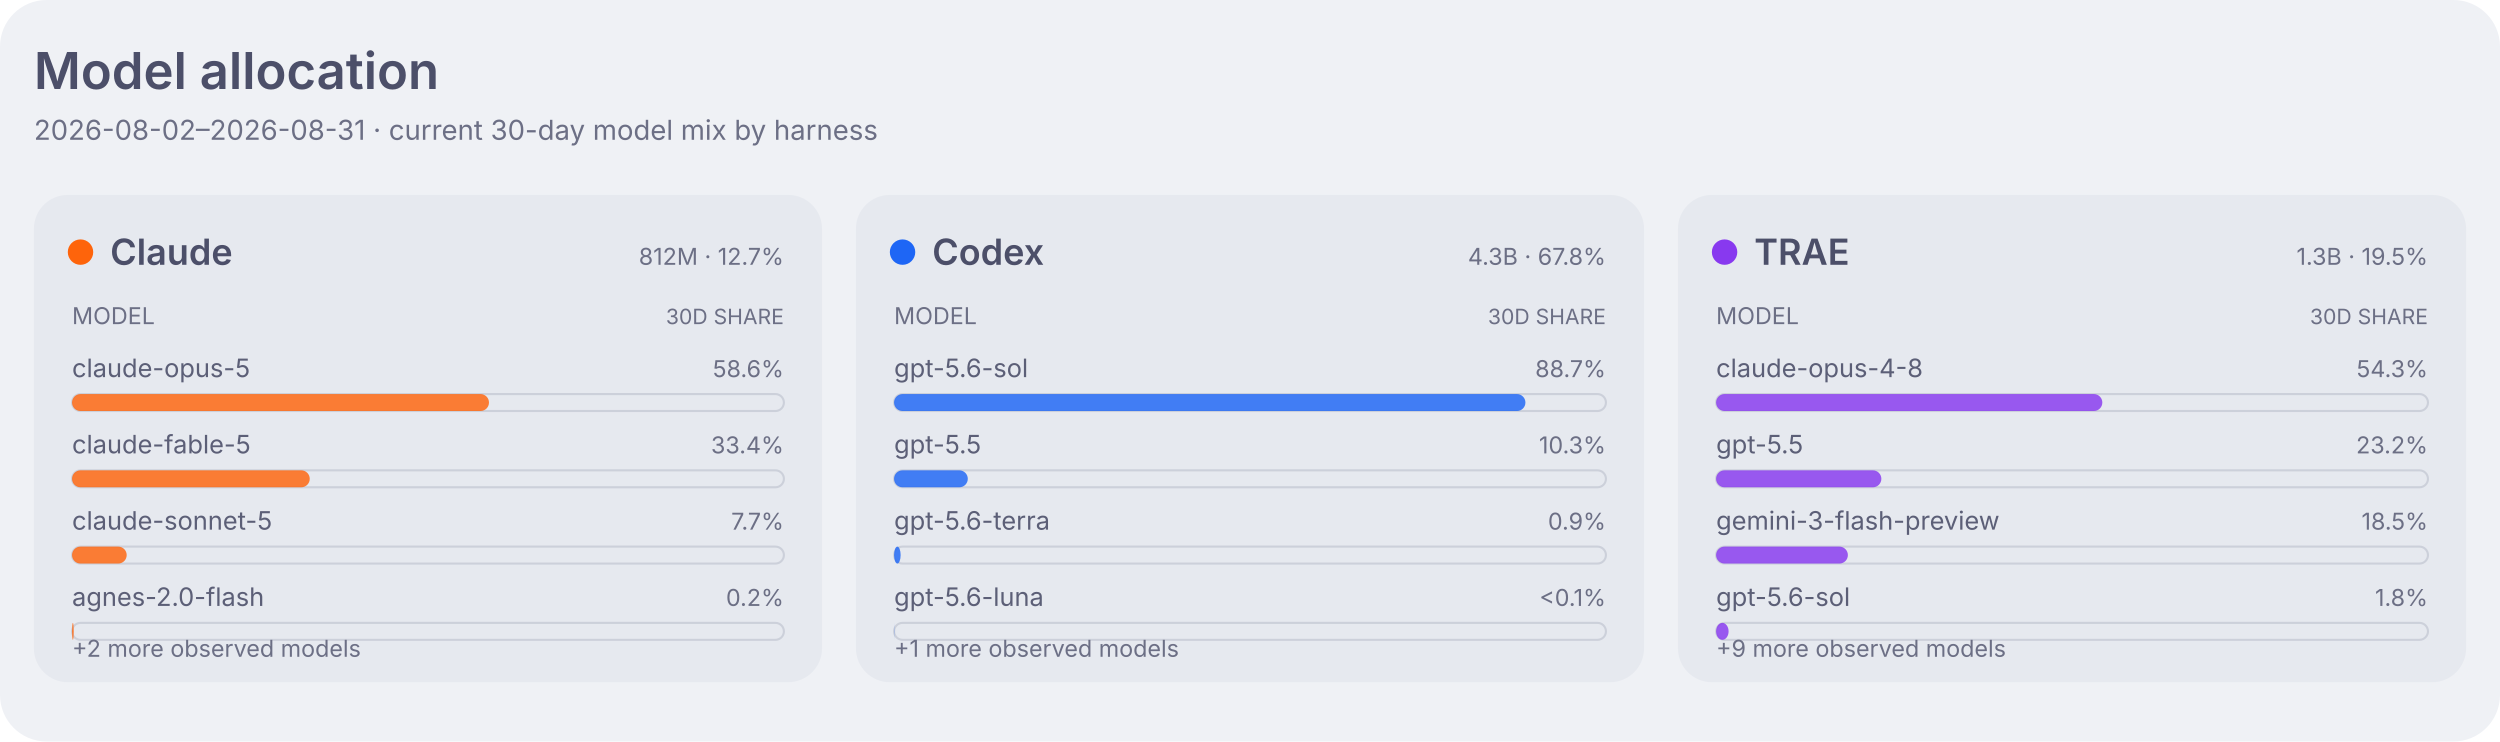
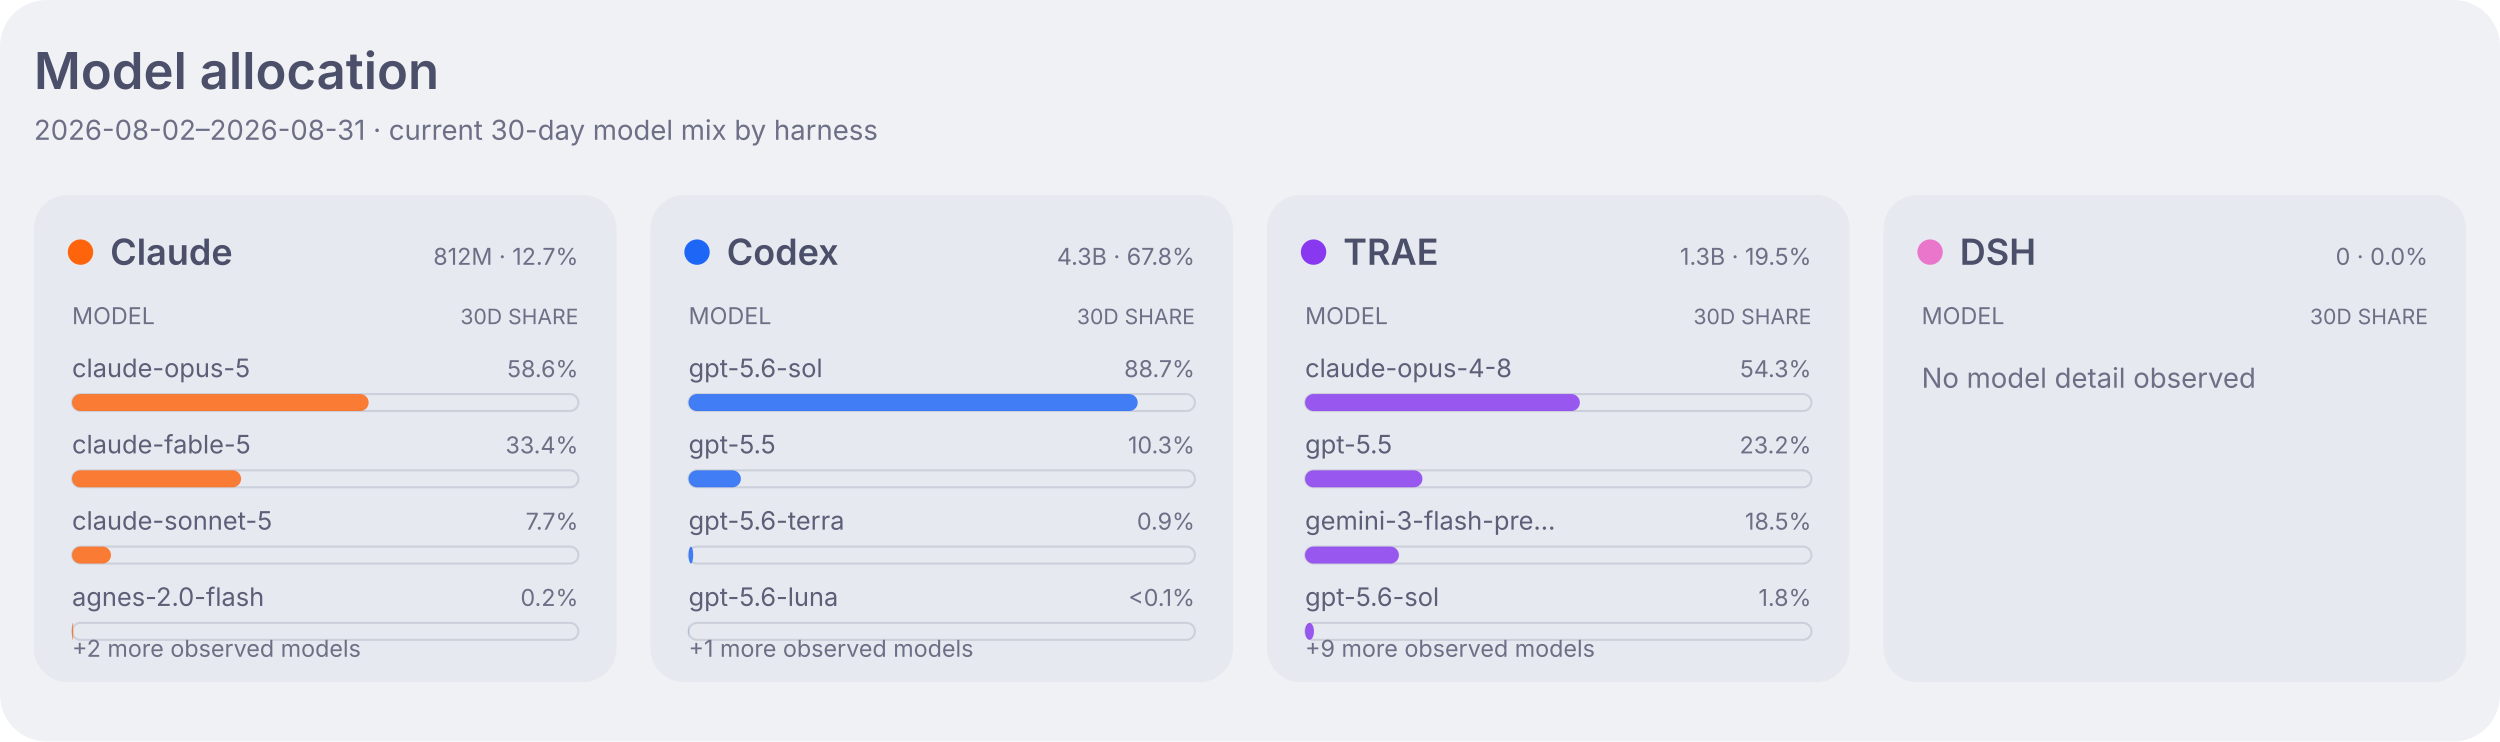
<svg xmlns="http://www.w3.org/2000/svg" width="1180" height="350" viewBox="0 0 1180 350" role="img" aria-labelledby="title desc">
  <style>
    .dashboard-background { fill: #eff1f5; }
    .dashboard-panel { fill: #e6e9ef; }
    .dashboard-primary { fill: #4c4f69; }
    .dashboard-secondary { fill: #5c5f77; }
    .dashboard-muted { fill: #6c6f85; }
    .dashboard-accent { fill: #179299; }
    .dashboard-border { stroke: #ccd0da; }
    .agent-claude { fill: #fe640b; }
    .agent-codex { fill: #1e66f5; }
    .agent-traex { fill: #8839ef; }
+     .agent-dsh { fill: #ea76cb; }
    .agent-legacy { fill: #6c6f85; }
    .series-0 { fill: #1e66f5; }
    .series-1 { fill: #fe640b; }
    .series-2 { fill: #40a02b; }
    .series-3 { fill: #8839ef; }
    .series-other { fill: #9ca0b0; }
    .signal-level-1 { fill: #179299; fill-opacity: 0.22; }
    .signal-level-2 { fill: #179299; fill-opacity: 0.45; }
    .signal-level-3 { fill: #179299; fill-opacity: 0.68; }
    .signal-level-4 { fill: #179299; }
    .component-input { fill: #40a02b; }
    .component-output { fill: #df8e1d; }
    .component-cache-write { fill: #179299; }
    .component-cache-read { fill: #7287fd; }
    .heatmap-level-0 { fill: #ccd0da; }
    .heatmap-level-1 { fill: #179299; fill-opacity: 0.25; }
    .heatmap-level-2 { fill: #179299; fill-opacity: 0.5; }
    .heatmap-level-3 { fill: #179299; fill-opacity: 0.75; }
    .heatmap-level-4 { fill: #179299; }
    @media (prefers-color-scheme: dark) {
      .dashboard-background { fill: #1e1e2e; }
      .dashboard-panel { fill: #181825; }
      .dashboard-primary { fill: #cdd6f4; }
      .dashboard-secondary { fill: #bac2de; }
      .dashboard-muted { fill: #a6adc8; }
      .dashboard-accent { fill: #94e2d5; }
      .dashboard-border { stroke: #313244; }
      .agent-claude { fill: #fab387; }
      .agent-codex { fill: #89b4fa; }
      .agent-traex { fill: #cba6f7; }
+       .agent-dsh { fill: #f5c2e7; }
      .agent-legacy { fill: #a6adc8; }
      .series-0 { fill: #89b4fa; }
      .series-1 { fill: #fab387; }
      .series-2 { fill: #a6e3a1; }
      .series-3 { fill: #cba6f7; }
      .series-other { fill: #7f849c; }
      .signal-level-1 { fill: #94e2d5; fill-opacity: 0.22; }
      .signal-level-2 { fill: #94e2d5; fill-opacity: 0.45; }
      .signal-level-3 { fill: #94e2d5; fill-opacity: 0.68; }
      .signal-level-4 { fill: #94e2d5; }
      .component-input { fill: #a6e3a1; }
      .component-output { fill: #f9e2af; }
      .component-cache-write { fill: #94e2d5; }
      .component-cache-read { fill: #b4befe; }
      .heatmap-level-0 { fill: #313244; }
      .heatmap-level-1 { fill: #94e2d5; fill-opacity: 0.25; }
      .heatmap-level-2 { fill: #94e2d5; fill-opacity: 0.5; }
      .heatmap-level-3 { fill: #94e2d5; fill-opacity: 0.75; }
      .heatmap-level-4 { fill: #94e2d5; }
    }
  </style>
  <rect class="dashboard-background" width="1180" height="350" rx="22" />
  <text class="dashboard-primary" x="16" y="42" font-family="-apple-system,BlinkMacSystemFont,Segoe UI,sans-serif" font-size="24" font-weight="600">Model allocation</text>
  <text class="dashboard-muted" x="16" y="66" font-family="-apple-system,BlinkMacSystemFont,Segoe UI,sans-serif" font-size="13">2026-08-02–2026-08-31 · current 30-day model mix by harness</text>
-   <rect class="dashboard-panel" x="16" y="92" width="372" height="230" rx="16" />
+   <rect class="dashboard-panel" x="16" y="92" width="275" height="230" rx="16" />
  <circle class="agent-claude" cx="38" cy="119" r="6" />
  <text class="dashboard-primary" x="52" y="125" font-family="-apple-system,BlinkMacSystemFont,Segoe UI,sans-serif" font-size="17" font-weight="600">Claude</text>
-   <text class="dashboard-muted" x="370" y="125" text-anchor="end" font-family="-apple-system,BlinkMacSystemFont,Segoe UI,sans-serif" font-size="11">812M · 12.7%</text>
+   <text class="dashboard-muted" x="273" y="125" text-anchor="end" font-family="-apple-system,BlinkMacSystemFont,Segoe UI,sans-serif" font-size="11">812M · 12.7%</text>
  <text class="dashboard-muted" x="34" y="153" font-family="-apple-system,BlinkMacSystemFont,Segoe UI,sans-serif" font-size="11">MODEL</text>
-   <text class="dashboard-muted" x="370" y="153" text-anchor="end" font-family="-apple-system,BlinkMacSystemFont,Segoe UI,sans-serif" font-size="10">30D SHARE</text>
+   <text class="dashboard-muted" x="273" y="153" text-anchor="end" font-family="-apple-system,BlinkMacSystemFont,Segoe UI,sans-serif" font-size="10">30D SHARE</text>
  <text class="dashboard-secondary" x="34" y="178" font-family="-apple-system,BlinkMacSystemFont,Segoe UI,sans-serif" font-size="12">claude-opus-5</text>
-   <text class="dashboard-muted" x="370" y="178" text-anchor="end" font-family="-apple-system,BlinkMacSystemFont,Segoe UI,sans-serif" font-size="11">58.6%</text>
-   <rect class="dashboard-border" x="34" y="186" width="336" height="8" rx="4" fill="none" stroke-width="1" />
-   <rect class="agent-claude" x="34" y="186" width="196.8" height="8" rx="4" fill-opacity="0.82" data-agent="claude" data-model="claude-opus-5" data-tokens="475722240">
+   <text class="dashboard-muted" x="273" y="178" text-anchor="end" font-family="-apple-system,BlinkMacSystemFont,Segoe UI,sans-serif" font-size="11">58.6%</text>
+   <rect class="dashboard-border" x="34" y="186" width="239" height="8" rx="4" fill="none" stroke-width="1" />
+   <rect class="agent-claude" x="34" y="186" width="140.0" height="8" rx="4" fill-opacity="0.82" data-agent="claude" data-model="claude-opus-5" data-tokens="475722240">
    </rect>
  <text class="dashboard-secondary" x="34" y="214" font-family="-apple-system,BlinkMacSystemFont,Segoe UI,sans-serif" font-size="12">claude-fable-5</text>
-   <text class="dashboard-muted" x="370" y="214" text-anchor="end" font-family="-apple-system,BlinkMacSystemFont,Segoe UI,sans-serif" font-size="11">33.4%</text>
-   <rect class="dashboard-border" x="34" y="222" width="336" height="8" rx="4" fill="none" stroke-width="1" />
-   <rect class="agent-claude" x="34" y="222" width="112.2" height="8" rx="4" fill-opacity="0.82" data-agent="claude" data-model="claude-fable-5" data-tokens="271282329">
+   <text class="dashboard-muted" x="273" y="214" text-anchor="end" font-family="-apple-system,BlinkMacSystemFont,Segoe UI,sans-serif" font-size="11">33.4%</text>
+   <rect class="dashboard-border" x="34" y="222" width="239" height="8" rx="4" fill="none" stroke-width="1" />
+   <rect class="agent-claude" x="34" y="222" width="79.8" height="8" rx="4" fill-opacity="0.82" data-agent="claude" data-model="claude-fable-5" data-tokens="271282329">
    </rect>
  <text class="dashboard-secondary" x="34" y="250" font-family="-apple-system,BlinkMacSystemFont,Segoe UI,sans-serif" font-size="12">claude-sonnet-5</text>
-   <text class="dashboard-muted" x="370" y="250" text-anchor="end" font-family="-apple-system,BlinkMacSystemFont,Segoe UI,sans-serif" font-size="11">7.7%</text>
-   <rect class="dashboard-border" x="34" y="258" width="336" height="8" rx="4" fill="none" stroke-width="1" />
-   <rect class="agent-claude" x="34" y="258" width="25.8" height="8" rx="4" fill-opacity="0.82" data-agent="claude" data-model="claude-sonnet-5" data-tokens="62422291">
+   <text class="dashboard-muted" x="273" y="250" text-anchor="end" font-family="-apple-system,BlinkMacSystemFont,Segoe UI,sans-serif" font-size="11">7.7%</text>
+   <rect class="dashboard-border" x="34" y="258" width="239" height="8" rx="4" fill="none" stroke-width="1" />
+   <rect class="agent-claude" x="34" y="258" width="18.4" height="8" rx="4" fill-opacity="0.82" data-agent="claude" data-model="claude-sonnet-5" data-tokens="62422291">
    </rect>
  <text class="dashboard-secondary" x="34" y="286" font-family="-apple-system,BlinkMacSystemFont,Segoe UI,sans-serif" font-size="12">agnes-2.0-flash</text>
-   <text class="dashboard-muted" x="370" y="286" text-anchor="end" font-family="-apple-system,BlinkMacSystemFont,Segoe UI,sans-serif" font-size="11">0.2%</text>
-   <rect class="dashboard-border" x="34" y="294" width="336" height="8" rx="4" fill="none" stroke-width="1" />
-   <rect class="agent-claude" x="34" y="294" width="0.8" height="8" rx="4" fill-opacity="0.82" data-agent="claude" data-model="agnes-2.0-flash" data-tokens="1883260">
+   <text class="dashboard-muted" x="273" y="286" text-anchor="end" font-family="-apple-system,BlinkMacSystemFont,Segoe UI,sans-serif" font-size="11">0.2%</text>
+   <rect class="dashboard-border" x="34" y="294" width="239" height="8" rx="4" fill="none" stroke-width="1" />
+   <rect class="agent-claude" x="34" y="294" width="0.6" height="8" rx="4" fill-opacity="0.82" data-agent="claude" data-model="agnes-2.0-flash" data-tokens="1883260">
    </rect>
  <text class="dashboard-muted" x="34" y="310" font-family="-apple-system,BlinkMacSystemFont,Segoe UI,sans-serif" font-size="11">+2 more observed models</text>
-   <rect class="dashboard-panel" x="404" y="92" width="372" height="230" rx="16" />
-   <circle class="agent-codex" cx="426" cy="119" r="6" />
-   <text class="dashboard-primary" x="440" y="125" font-family="-apple-system,BlinkMacSystemFont,Segoe UI,sans-serif" font-size="17" font-weight="600">Codex</text>
-   <text class="dashboard-muted" x="758" y="125" text-anchor="end" font-family="-apple-system,BlinkMacSystemFont,Segoe UI,sans-serif" font-size="11">4.3B · 67.8%</text>
-   <text class="dashboard-muted" x="422" y="153" font-family="-apple-system,BlinkMacSystemFont,Segoe UI,sans-serif" font-size="11">MODEL</text>
-   <text class="dashboard-muted" x="758" y="153" text-anchor="end" font-family="-apple-system,BlinkMacSystemFont,Segoe UI,sans-serif" font-size="10">30D SHARE</text>
-   <text class="dashboard-secondary" x="422" y="178" font-family="-apple-system,BlinkMacSystemFont,Segoe UI,sans-serif" font-size="12">gpt-5.6-sol</text>
-   <text class="dashboard-muted" x="758" y="178" text-anchor="end" font-family="-apple-system,BlinkMacSystemFont,Segoe UI,sans-serif" font-size="11">88.7%</text>
-   <rect class="dashboard-border" x="422" y="186" width="336" height="8" rx="4" fill="none" stroke-width="1" />
-   <rect class="agent-codex" x="422" y="186" width="298.0" height="8" rx="4" fill-opacity="0.82" data-agent="codex" data-model="gpt-5.6-sol" data-tokens="3829590454">
+   <rect class="dashboard-panel" x="307" y="92" width="275" height="230" rx="16" />
+   <circle class="agent-codex" cx="329" cy="119" r="6" />
+   <text class="dashboard-primary" x="343" y="125" font-family="-apple-system,BlinkMacSystemFont,Segoe UI,sans-serif" font-size="17" font-weight="600">Codex</text>
+   <text class="dashboard-muted" x="564" y="125" text-anchor="end" font-family="-apple-system,BlinkMacSystemFont,Segoe UI,sans-serif" font-size="11">4.3B · 67.8%</text>
+   <text class="dashboard-muted" x="325" y="153" font-family="-apple-system,BlinkMacSystemFont,Segoe UI,sans-serif" font-size="11">MODEL</text>
+   <text class="dashboard-muted" x="564" y="153" text-anchor="end" font-family="-apple-system,BlinkMacSystemFont,Segoe UI,sans-serif" font-size="10">30D SHARE</text>
+   <text class="dashboard-secondary" x="325" y="178" font-family="-apple-system,BlinkMacSystemFont,Segoe UI,sans-serif" font-size="12">gpt-5.6-sol</text>
+   <text class="dashboard-muted" x="564" y="178" text-anchor="end" font-family="-apple-system,BlinkMacSystemFont,Segoe UI,sans-serif" font-size="11">88.7%</text>
+   <rect class="dashboard-border" x="325" y="186" width="239" height="8" rx="4" fill="none" stroke-width="1" />
+   <rect class="agent-codex" x="325" y="186" width="212.0" height="8" rx="4" fill-opacity="0.82" data-agent="codex" data-model="gpt-5.6-sol" data-tokens="3829590454">
    </rect>
-   <text class="dashboard-secondary" x="422" y="214" font-family="-apple-system,BlinkMacSystemFont,Segoe UI,sans-serif" font-size="12">gpt-5.5</text>
-   <text class="dashboard-muted" x="758" y="214" text-anchor="end" font-family="-apple-system,BlinkMacSystemFont,Segoe UI,sans-serif" font-size="11">10.3%</text>
-   <rect class="dashboard-border" x="422" y="222" width="336" height="8" rx="4" fill="none" stroke-width="1" />
-   <rect class="agent-codex" x="422" y="222" width="34.8" height="8" rx="4" fill-opacity="0.82" data-agent="codex" data-model="gpt-5.5" data-tokens="446905251">
+   <text class="dashboard-secondary" x="325" y="214" font-family="-apple-system,BlinkMacSystemFont,Segoe UI,sans-serif" font-size="12">gpt-5.5</text>
+   <text class="dashboard-muted" x="564" y="214" text-anchor="end" font-family="-apple-system,BlinkMacSystemFont,Segoe UI,sans-serif" font-size="11">10.3%</text>
+   <rect class="dashboard-border" x="325" y="222" width="239" height="8" rx="4" fill="none" stroke-width="1" />
+   <rect class="agent-codex" x="325" y="222" width="24.7" height="8" rx="4" fill-opacity="0.82" data-agent="codex" data-model="gpt-5.5" data-tokens="446905251">
    </rect>
-   <text class="dashboard-secondary" x="422" y="250" font-family="-apple-system,BlinkMacSystemFont,Segoe UI,sans-serif" font-size="12">gpt-5.6-terra</text>
-   <text class="dashboard-muted" x="758" y="250" text-anchor="end" font-family="-apple-system,BlinkMacSystemFont,Segoe UI,sans-serif" font-size="11">0.9%</text>
-   <rect class="dashboard-border" x="422" y="258" width="336" height="8" rx="4" fill="none" stroke-width="1" />
-   <rect class="agent-codex" x="422" y="258" width="3.1" height="8" rx="4" fill-opacity="0.82" data-agent="codex" data-model="gpt-5.6-terra" data-tokens="39747536">
+   <text class="dashboard-secondary" x="325" y="250" font-family="-apple-system,BlinkMacSystemFont,Segoe UI,sans-serif" font-size="12">gpt-5.6-terra</text>
+   <text class="dashboard-muted" x="564" y="250" text-anchor="end" font-family="-apple-system,BlinkMacSystemFont,Segoe UI,sans-serif" font-size="11">0.9%</text>
+   <rect class="dashboard-border" x="325" y="258" width="239" height="8" rx="4" fill="none" stroke-width="1" />
+   <rect class="agent-codex" x="325" y="258" width="2.2" height="8" rx="4" fill-opacity="0.82" data-agent="codex" data-model="gpt-5.6-terra" data-tokens="39747536">
    </rect>
-   <text class="dashboard-secondary" x="422" y="286" font-family="-apple-system,BlinkMacSystemFont,Segoe UI,sans-serif" font-size="12">gpt-5.6-luna</text>
-   <text class="dashboard-muted" x="758" y="286" text-anchor="end" font-family="-apple-system,BlinkMacSystemFont,Segoe UI,sans-serif" font-size="11">&lt;0.1%</text>
-   <rect class="dashboard-border" x="422" y="294" width="336" height="8" rx="4" fill="none" stroke-width="1" />
-   <rect class="agent-codex" x="422" y="294" width="0.1" height="8" rx="4" fill-opacity="0.82" data-agent="codex" data-model="gpt-5.6-luna" data-tokens="1755946">
+   <text class="dashboard-secondary" x="325" y="286" font-family="-apple-system,BlinkMacSystemFont,Segoe UI,sans-serif" font-size="12">gpt-5.6-luna</text>
+   <text class="dashboard-muted" x="564" y="286" text-anchor="end" font-family="-apple-system,BlinkMacSystemFont,Segoe UI,sans-serif" font-size="11">&lt;0.1%</text>
+   <rect class="dashboard-border" x="325" y="294" width="239" height="8" rx="4" fill="none" stroke-width="1" />
+   <rect class="agent-codex" x="325" y="294" width="0.1" height="8" rx="4" fill-opacity="0.82" data-agent="codex" data-model="gpt-5.6-luna" data-tokens="1755946">
    </rect>
-   <text class="dashboard-muted" x="422" y="310" font-family="-apple-system,BlinkMacSystemFont,Segoe UI,sans-serif" font-size="11">+1 more observed models</text>
-   <rect class="dashboard-panel" x="792" y="92" width="372" height="230" rx="16" />
-   <circle class="agent-traex" cx="814" cy="119" r="6" />
-   <text class="dashboard-primary" x="828" y="125" font-family="-apple-system,BlinkMacSystemFont,Segoe UI,sans-serif" font-size="17" font-weight="600">TRAE</text>
-   <text class="dashboard-muted" x="1146" y="125" text-anchor="end" font-family="-apple-system,BlinkMacSystemFont,Segoe UI,sans-serif" font-size="11">1.3B · 19.5%</text>
-   <text class="dashboard-muted" x="810" y="153" font-family="-apple-system,BlinkMacSystemFont,Segoe UI,sans-serif" font-size="11">MODEL</text>
+   <text class="dashboard-muted" x="325" y="310" font-family="-apple-system,BlinkMacSystemFont,Segoe UI,sans-serif" font-size="11">+1 more observed models</text>
+   <rect class="dashboard-panel" x="598" y="92" width="275" height="230" rx="16" />
+   <circle class="agent-traex" cx="620" cy="119" r="6" />
+   <text class="dashboard-primary" x="634" y="125" font-family="-apple-system,BlinkMacSystemFont,Segoe UI,sans-serif" font-size="17" font-weight="600">TRAE</text>
+   <text class="dashboard-muted" x="855" y="125" text-anchor="end" font-family="-apple-system,BlinkMacSystemFont,Segoe UI,sans-serif" font-size="11">1.3B · 19.5%</text>
+   <text class="dashboard-muted" x="616" y="153" font-family="-apple-system,BlinkMacSystemFont,Segoe UI,sans-serif" font-size="11">MODEL</text>
+   <text class="dashboard-muted" x="855" y="153" text-anchor="end" font-family="-apple-system,BlinkMacSystemFont,Segoe UI,sans-serif" font-size="10">30D SHARE</text>
+   <text class="dashboard-secondary" x="616" y="178" font-family="-apple-system,BlinkMacSystemFont,Segoe UI,sans-serif" font-size="12">claude-opus-4-8</text>
+   <text class="dashboard-muted" x="855" y="178" text-anchor="end" font-family="-apple-system,BlinkMacSystemFont,Segoe UI,sans-serif" font-size="11">54.3%</text>
+   <rect class="dashboard-border" x="616" y="186" width="239" height="8" rx="4" fill="none" stroke-width="1" />
+   <rect class="agent-traex" x="616" y="186" width="129.7" height="8" rx="4" fill-opacity="0.82" data-agent="traex" data-model="claude-opus-4-8" data-tokens="678479884">
+     </rect>
+   <text class="dashboard-secondary" x="616" y="214" font-family="-apple-system,BlinkMacSystemFont,Segoe UI,sans-serif" font-size="12">gpt-5.5</text>
+   <text class="dashboard-muted" x="855" y="214" text-anchor="end" font-family="-apple-system,BlinkMacSystemFont,Segoe UI,sans-serif" font-size="11">23.2%</text>
+   <rect class="dashboard-border" x="616" y="222" width="239" height="8" rx="4" fill="none" stroke-width="1" />
+   <rect class="agent-traex" x="616" y="222" width="55.4" height="8" rx="4" fill-opacity="0.82" data-agent="traex" data-model="gpt-5.5" data-tokens="290109912">
+     </rect>
+   <text class="dashboard-secondary" x="616" y="250" font-family="-apple-system,BlinkMacSystemFont,Segoe UI,sans-serif" font-size="12">gemini-3-flash-pre…</text>
+   <text class="dashboard-muted" x="855" y="250" text-anchor="end" font-family="-apple-system,BlinkMacSystemFont,Segoe UI,sans-serif" font-size="11">18.5%</text>
+   <rect class="dashboard-border" x="616" y="258" width="239" height="8" rx="4" fill="none" stroke-width="1" />
+   <rect class="agent-traex" x="616" y="258" width="44.3" height="8" rx="4" fill-opacity="0.82" data-agent="traex" data-model="gemini-3-flash-preview" data-tokens="231606618">
+     </rect>
+   <text class="dashboard-secondary" x="616" y="286" font-family="-apple-system,BlinkMacSystemFont,Segoe UI,sans-serif" font-size="12">gpt-5.6-sol</text>
+   <text class="dashboard-muted" x="855" y="286" text-anchor="end" font-family="-apple-system,BlinkMacSystemFont,Segoe UI,sans-serif" font-size="11">1.8%</text>
+   <rect class="dashboard-border" x="616" y="294" width="239" height="8" rx="4" fill="none" stroke-width="1" />
+   <rect class="agent-traex" x="616" y="294" width="4.2" height="8" rx="4" fill-opacity="0.82" data-agent="traex" data-model="gpt-5.6-sol" data-tokens="22103964">
+     </rect>
+   <text class="dashboard-muted" x="616" y="310" font-family="-apple-system,BlinkMacSystemFont,Segoe UI,sans-serif" font-size="11">+9 more observed models</text>
+   <rect class="dashboard-panel" x="889" y="92" width="275" height="230" rx="16" />
+   <circle class="agent-dsh" cx="911" cy="119" r="6" />
+   <text class="dashboard-primary" x="925" y="125" font-family="-apple-system,BlinkMacSystemFont,Segoe UI,sans-serif" font-size="17" font-weight="600">DSH</text>
+   <text class="dashboard-muted" x="1146" y="125" text-anchor="end" font-family="-apple-system,BlinkMacSystemFont,Segoe UI,sans-serif" font-size="11">0 · 0.0%</text>
+   <text class="dashboard-muted" x="907" y="153" font-family="-apple-system,BlinkMacSystemFont,Segoe UI,sans-serif" font-size="11">MODEL</text>
  <text class="dashboard-muted" x="1146" y="153" text-anchor="end" font-family="-apple-system,BlinkMacSystemFont,Segoe UI,sans-serif" font-size="10">30D SHARE</text>
-   <text class="dashboard-secondary" x="810" y="178" font-family="-apple-system,BlinkMacSystemFont,Segoe UI,sans-serif" font-size="12">claude-opus-4-8</text>
-   <text class="dashboard-muted" x="1146" y="178" text-anchor="end" font-family="-apple-system,BlinkMacSystemFont,Segoe UI,sans-serif" font-size="11">54.3%</text>
-   <rect class="dashboard-border" x="810" y="186" width="336" height="8" rx="4" fill="none" stroke-width="1" />
-   <rect class="agent-traex" x="810" y="186" width="182.3" height="8" rx="4" fill-opacity="0.82" data-agent="traex" data-model="claude-opus-4-8" data-tokens="678479884">
-     </rect>
-   <text class="dashboard-secondary" x="810" y="214" font-family="-apple-system,BlinkMacSystemFont,Segoe UI,sans-serif" font-size="12">gpt-5.5</text>
-   <text class="dashboard-muted" x="1146" y="214" text-anchor="end" font-family="-apple-system,BlinkMacSystemFont,Segoe UI,sans-serif" font-size="11">23.2%</text>
-   <rect class="dashboard-border" x="810" y="222" width="336" height="8" rx="4" fill="none" stroke-width="1" />
-   <rect class="agent-traex" x="810" y="222" width="78.0" height="8" rx="4" fill-opacity="0.82" data-agent="traex" data-model="gpt-5.5" data-tokens="290109912">
-     </rect>
-   <text class="dashboard-secondary" x="810" y="250" font-family="-apple-system,BlinkMacSystemFont,Segoe UI,sans-serif" font-size="12">gemini-3-flash-preview</text>
-   <text class="dashboard-muted" x="1146" y="250" text-anchor="end" font-family="-apple-system,BlinkMacSystemFont,Segoe UI,sans-serif" font-size="11">18.5%</text>
-   <rect class="dashboard-border" x="810" y="258" width="336" height="8" rx="4" fill="none" stroke-width="1" />
-   <rect class="agent-traex" x="810" y="258" width="62.2" height="8" rx="4" fill-opacity="0.82" data-agent="traex" data-model="gemini-3-flash-preview" data-tokens="231606618">
-     </rect>
-   <text class="dashboard-secondary" x="810" y="286" font-family="-apple-system,BlinkMacSystemFont,Segoe UI,sans-serif" font-size="12">gpt-5.6-sol</text>
-   <text class="dashboard-muted" x="1146" y="286" text-anchor="end" font-family="-apple-system,BlinkMacSystemFont,Segoe UI,sans-serif" font-size="11">1.8%</text>
-   <rect class="dashboard-border" x="810" y="294" width="336" height="8" rx="4" fill="none" stroke-width="1" />
-   <rect class="agent-traex" x="810" y="294" width="5.9" height="8" rx="4" fill-opacity="0.82" data-agent="traex" data-model="gpt-5.6-sol" data-tokens="22103964">
-     </rect>
-   <text class="dashboard-muted" x="810" y="310" font-family="-apple-system,BlinkMacSystemFont,Segoe UI,sans-serif" font-size="11">+9 more observed models</text>
+   <text class="dashboard-muted" x="907" y="183" font-family="-apple-system,BlinkMacSystemFont,Segoe UI,sans-serif" font-size="13">No model detail observed</text>
</svg>
